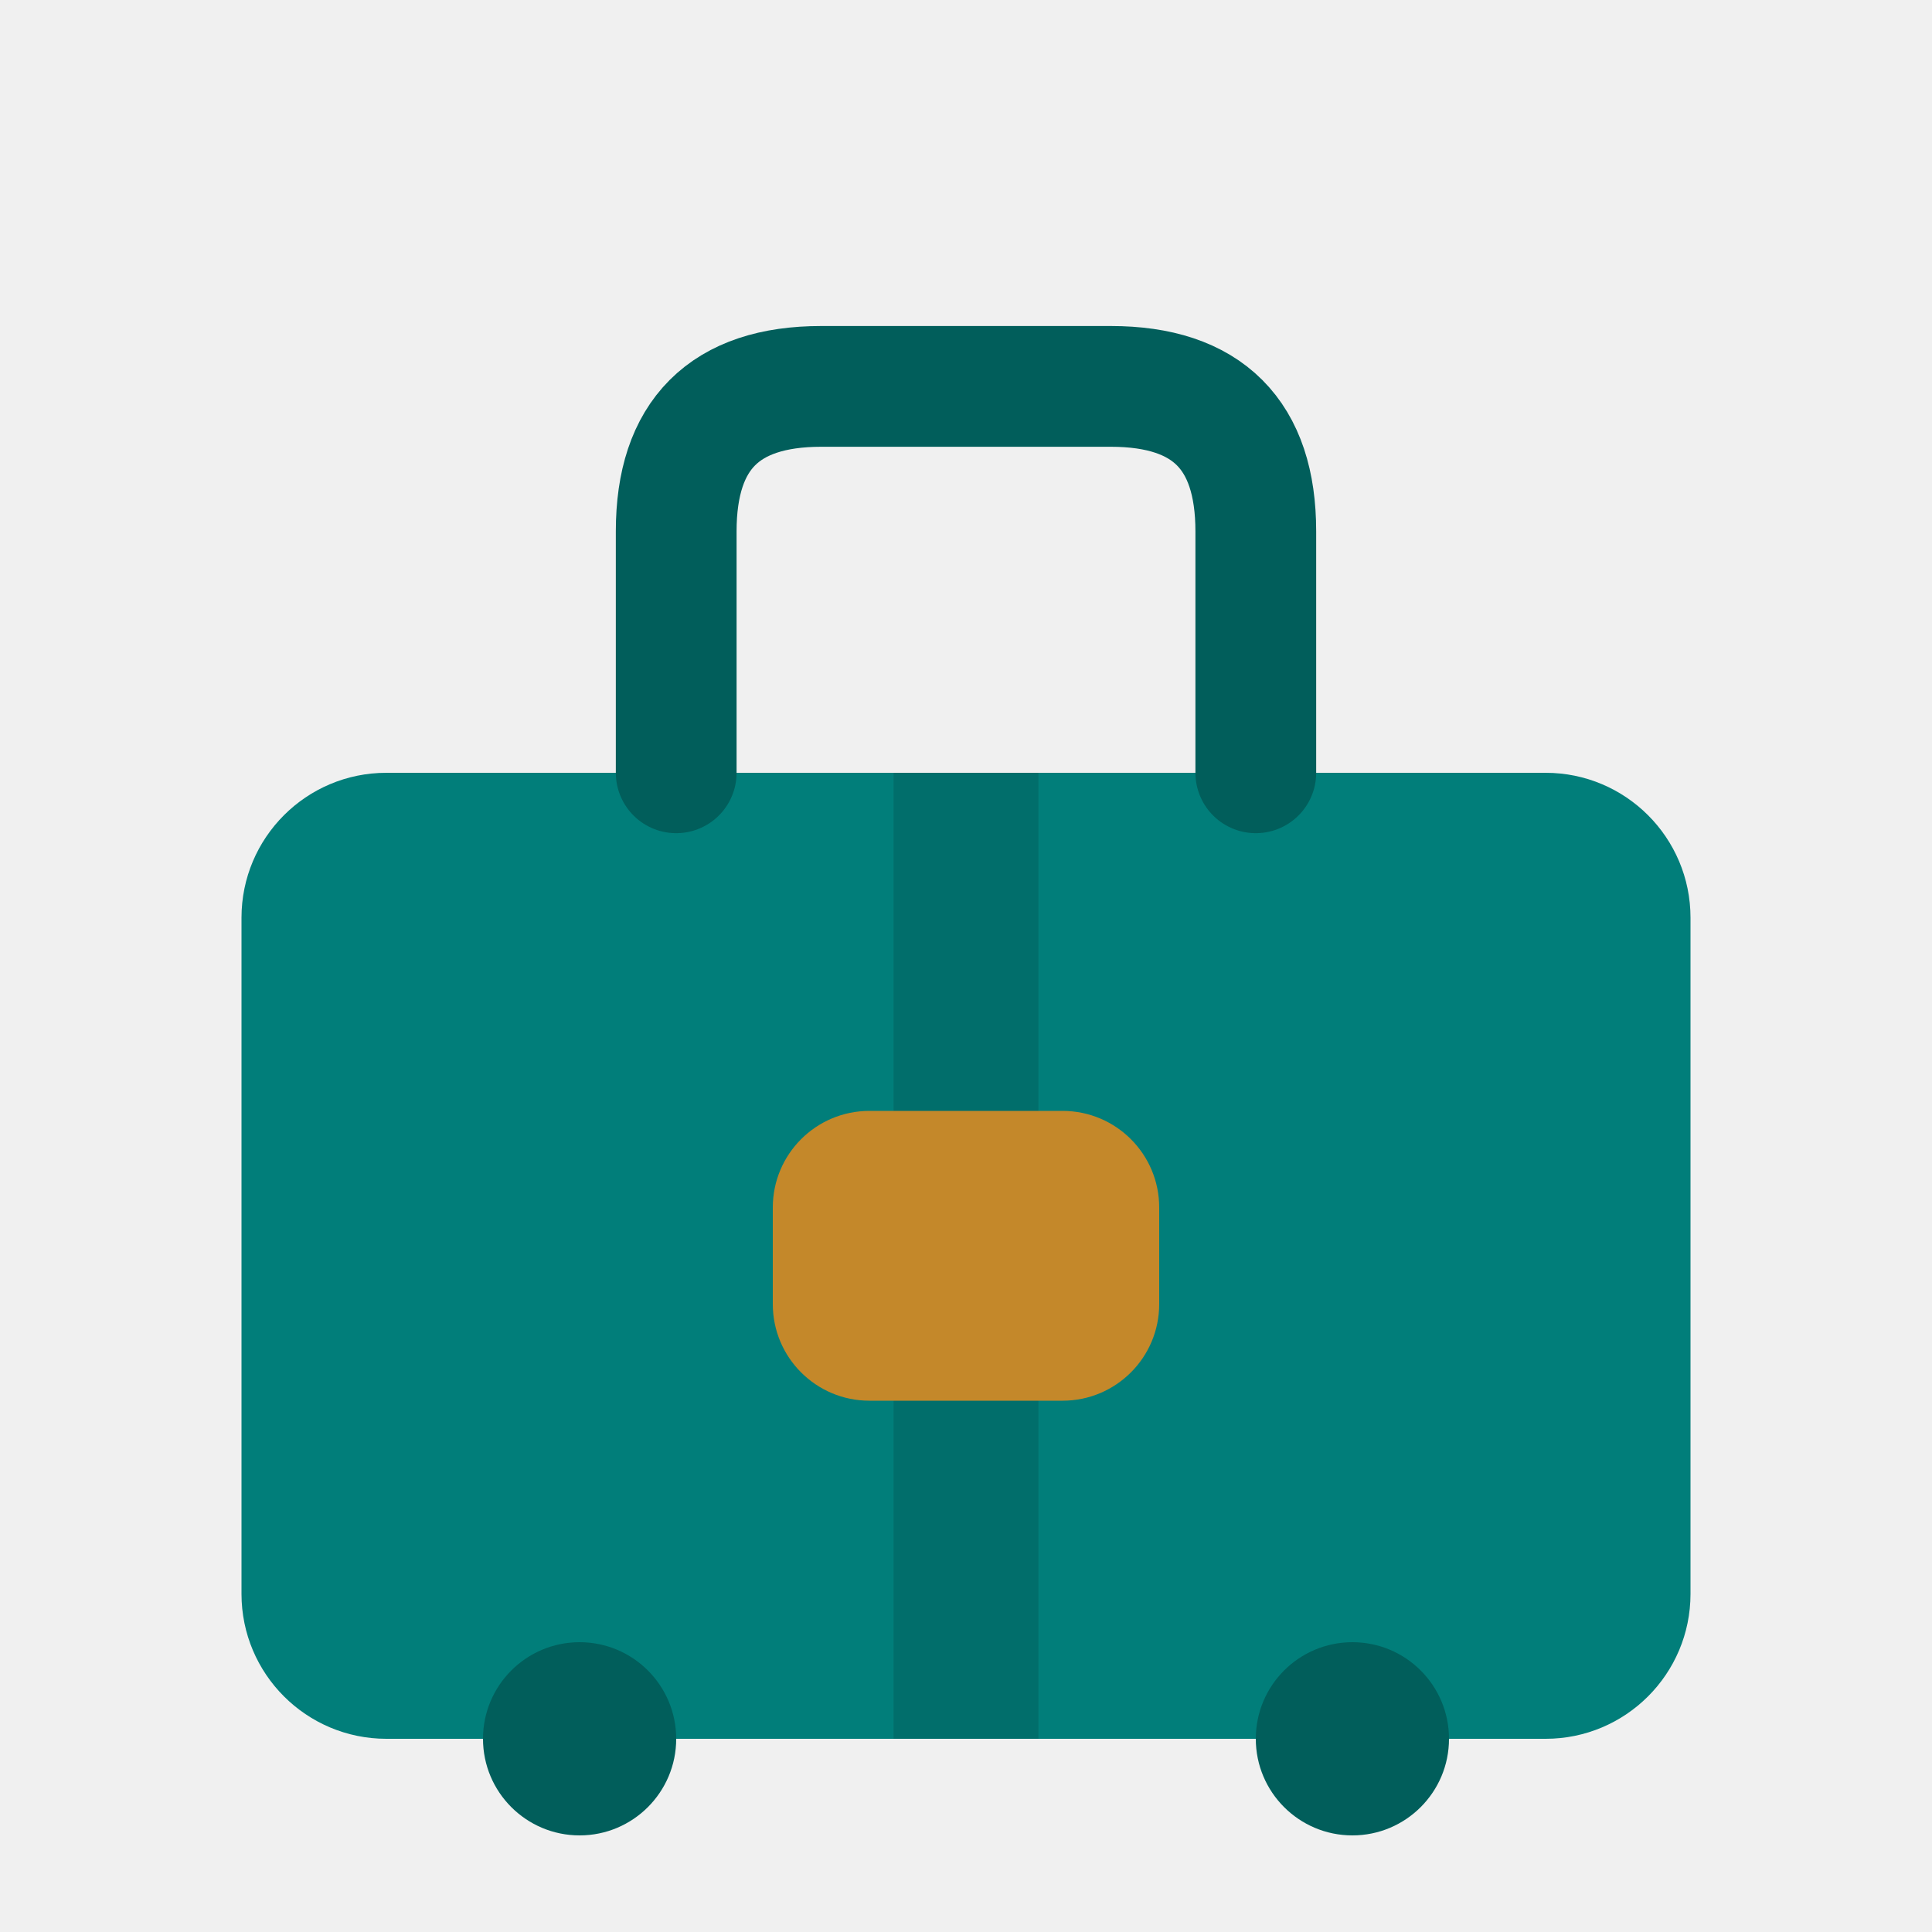
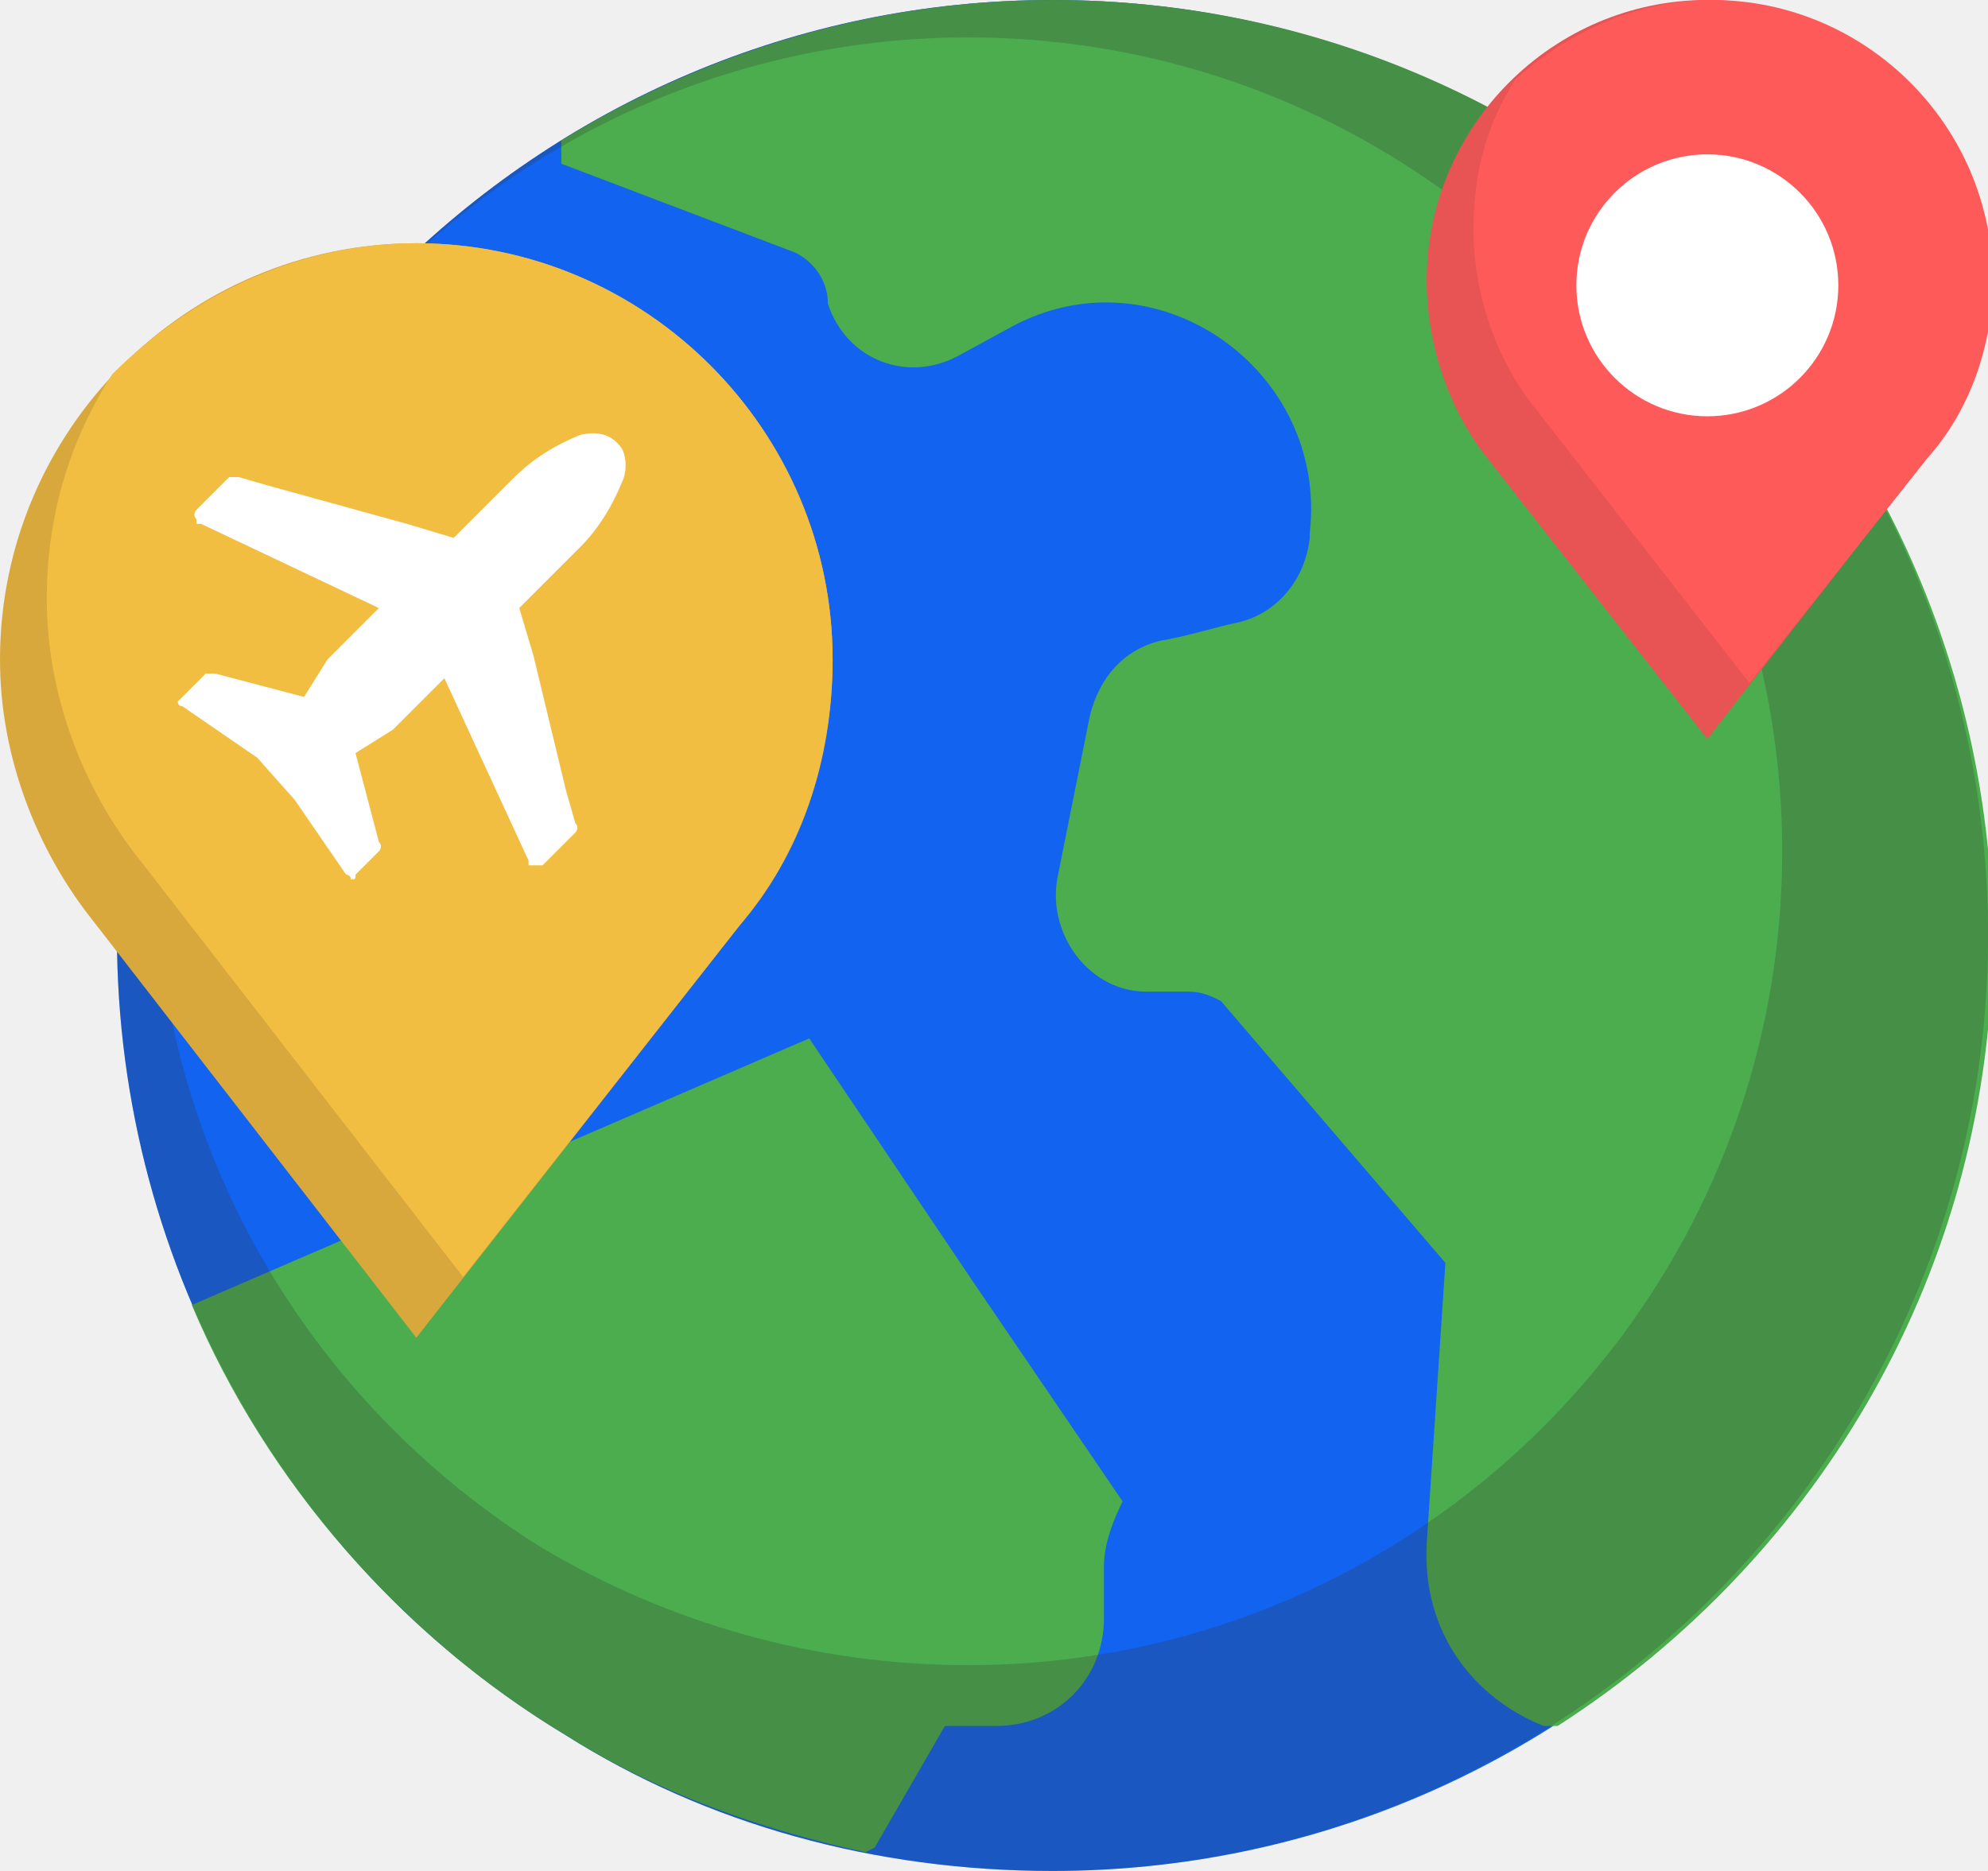
- <svg xmlns="http://www.w3.org/2000/svg" viewBox="0 0 40 40">
-   <rect x="5" y="16" width="30" height="20" rx="3" fill="#017E7A" />
-   <path d="M14 16 V11 Q14 8 17 8 H23 Q26 8 26 11 V16" fill="none" stroke="#015E5B" stroke-width="2.5" stroke-linecap="round" />
-   <rect x="18.5" y="16" width="3" height="20" fill="#015E5B" opacity="0.5" />
-   <rect x="16" y="23" width="8" height="6" rx="2" fill="#C4882A" />
-   <circle cx="12" cy="36" r="2" fill="#015E5B" />
-   <circle cx="28" cy="36" r="2" fill="#015E5B" />
+ <svg xmlns="http://www.w3.org/2000/svg" version="1.1" id="Calque_1" x="0px" y="0px" viewBox="0 0 42.5 40" style="enable-background:new 0 0 42.5 40;" xml:space="preserve">
+   <style type="text/css">
+ 	.st0{fill:#1163F0;}
+ 	.st1{fill:#4BAD4D;}
+ 	.st2{opacity:0.25;fill:#333333;}
+ 	.st3{fill:#E85454;}
+ 	.st4{fill:#FF5A5A;}
+ 	.st5{fill:#FFFFFF;}
+ 	.st6{fill:#D8A83D;}
+ 	.st7{fill:#F1BE41;}
+ </style>
+   <g>
+     <path class="st0" d="M42.5,20c0-11-9-20-20-20s-20,9-20,20c0,7.2,3.8,13.6,9.6,17.1c3,1.9,6.6,2.9,10.4,2.9   C33.6,40,42.5,31,42.5,20z" />
+     <g>
+       <path class="st1" d="M17.3,22.2L4.1,27.9c1.6,3.8,4.5,7.1,8,9.2c1.9,1.2,4.1,2,6.4,2.5l0.2-0.1l1.5-2.6h1.1c1.3,0,2.3-1,2.3-2.3    v-1.1c0-0.5,0.2-1,0.4-1.4l-3.2-4.7L17.3,22.2z" />
+       <path class="st1" d="M22.5,0C18.7,0,15.1,1.1,12,3v0.5l5,1.9c0.4,0.2,0.7,0.6,0.7,1.1l0,0c0.4,1.2,1.7,1.7,2.8,1.1L21.6,7    c3.1-1.7,6.8,0.9,6.4,4.4l0,0.1c-0.1,0.9-0.7,1.6-1.5,1.8c-0.5,0.1-1.1,0.3-1.7,0.4c-0.8,0.2-1.3,0.8-1.5,1.6l-0.7,3.5    c-0.2,1.2,0.7,2.4,1.9,2.4l0.9,0c0.3,0,0.5,0.1,0.7,0.2l4.8,5.6L30.5,33c-0.1,1.9,1,3.3,2.5,3.9l0.3,0c5.6-3.6,9.3-9.8,9.3-16.9    C42.5,9,33.6,0,22.5,0z" />
+     </g>
+     <path class="st2" d="M22.5,0c-11,0-20,9-20,20c0,7.2,3.8,13.6,9.6,17.1c3,1.9,6.6,2.9,10.4,2.9c11,0,20-9,20-20   C42.5,9,33.6,0,22.5,0z M20.7,35.6c-3.3,0-6.4-0.9-9.1-2.5c-5-3.1-8.3-8.6-8.3-14.9c0-9.6,7.8-17.4,17.4-17.4s17.4,7.8,17.4,17.4   C38.1,27.8,30.3,35.6,20.7,35.6z" />
+     <path class="st3" d="M42.5,6c0-3.3-2.7-6-6-6s-6,2.7-6,6c0,1.4,0.5,2.8,1.3,3.8h0l4.7,6l4.6-5.9h0C42,8.8,42.5,7.5,42.5,6z" />
+     <path class="st4" d="M37.4,14.6l3.8-4.8h0c0.9-1,1.4-2.4,1.4-3.8c0-3.3-2.7-6-6-6c-1.6,0-3.1,0.7-4.2,1.7c-0.6,0.9-0.9,2-0.9,3.2   c0,1.4,0.5,2.8,1.3,3.8h0L37.4,14.6z" />
+     <circle class="st5" cx="36.5" cy="6.1" r="2.8" />
+     <path class="st6" d="M17.8,14.1c0-4.9-4-8.9-8.9-8.9S0,9.2,0,14.1c0,2.1,0.8,4.1,2,5.6h0l6.9,8.9l6.9-8.8h0   C17.1,18.2,17.8,16.2,17.8,14.1z" />
+     <path class="st7" d="M9.9,27.3l5.9-7.5h0c1.3-1.5,2-3.5,2-5.7c0-4.9-4-8.9-8.9-8.9C6.4,5.2,4.1,6.3,2.4,8C1.5,9.4,1,11,1,12.8   c0,2.1,0.8,4.1,2,5.6h0L9.9,27.3z" />
+     <g>
+       <path class="st5" d="M7.5,10.9l-0.6-0.2 M6.3,17.1l1.1,1.6c0,0,0,0,0,0c0,0,0.1,0,0.1,0.1c0.1,0,0.1,0,0.1-0.1l0.5-0.5    c0,0,0.1-0.1,0-0.2l-0.5-1.9l0.8-0.5c0,0,0,0,0,0l1.1-1.1l1.8,3.9c0,0,0,0,0,0.1c0,0,0.1,0,0.1,0c0.1,0,0.1,0,0.2,0l0.7-0.7    c0,0,0.1-0.1,0-0.2l-0.2-0.7L11.4,14l-0.3-1l1.3-1.3c0.4-0.4,0.7-0.9,0.9-1.4c0.1-0.2,0.1-0.5,0-0.7c-0.2-0.3-0.5-0.4-0.9-0.3    c-0.5,0.2-1,0.5-1.4,0.9l-1.3,1.3l-1-0.3l-2.9-0.8l-0.7-0.2c-0.1,0-0.1,0-0.2,0l-0.7,0.7c0,0-0.1,0.1,0,0.2c0,0,0,0.1,0,0.1    c0,0,0,0,0.1,0L8.1,13l-1.1,1.1c0,0,0,0,0,0l-0.5,0.8l-1.9-0.5c-0.1,0-0.1,0-0.2,0l-0.5,0.5c0,0-0.1,0.1-0.1,0.1    c0,0,0,0.1,0.1,0.1c0,0,0,0,0,0l1.6,1.1L6.3,17.1z M11.9,15.7l-0.2-0.6 M12.2,16.4L12,16 M8.3,11.1L7.9,11 M6.6,10.6l-0.4-0.1" />
+     </g>
+   </g>
</svg>
